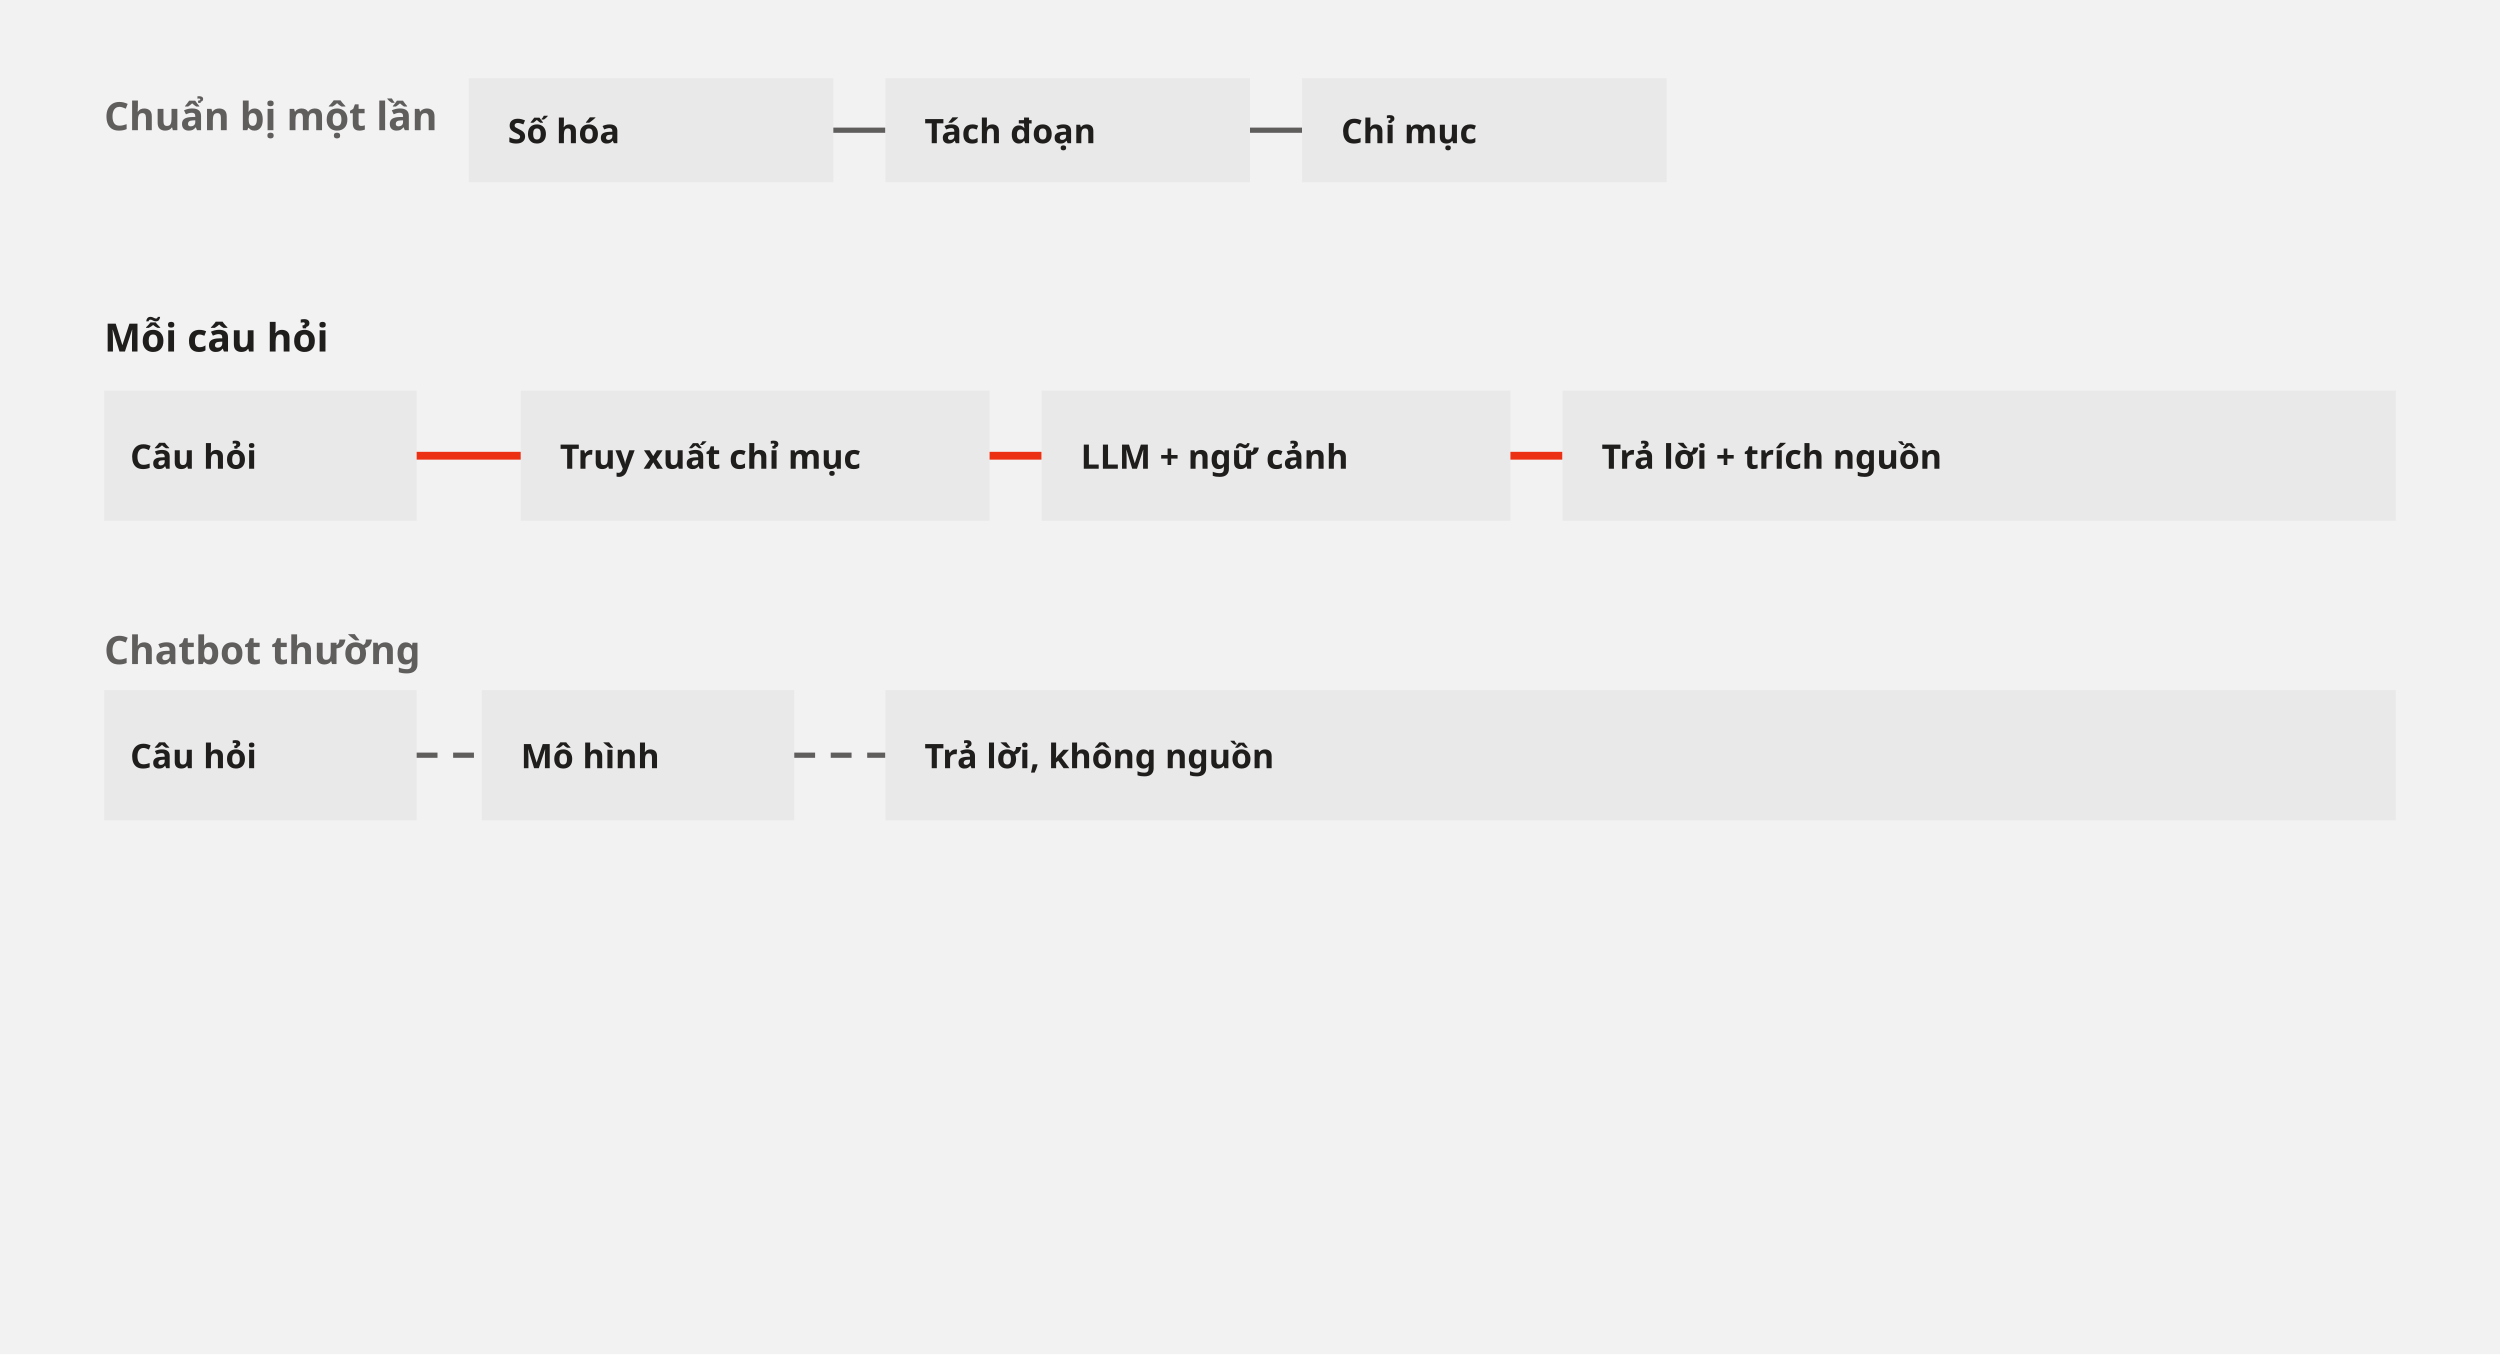
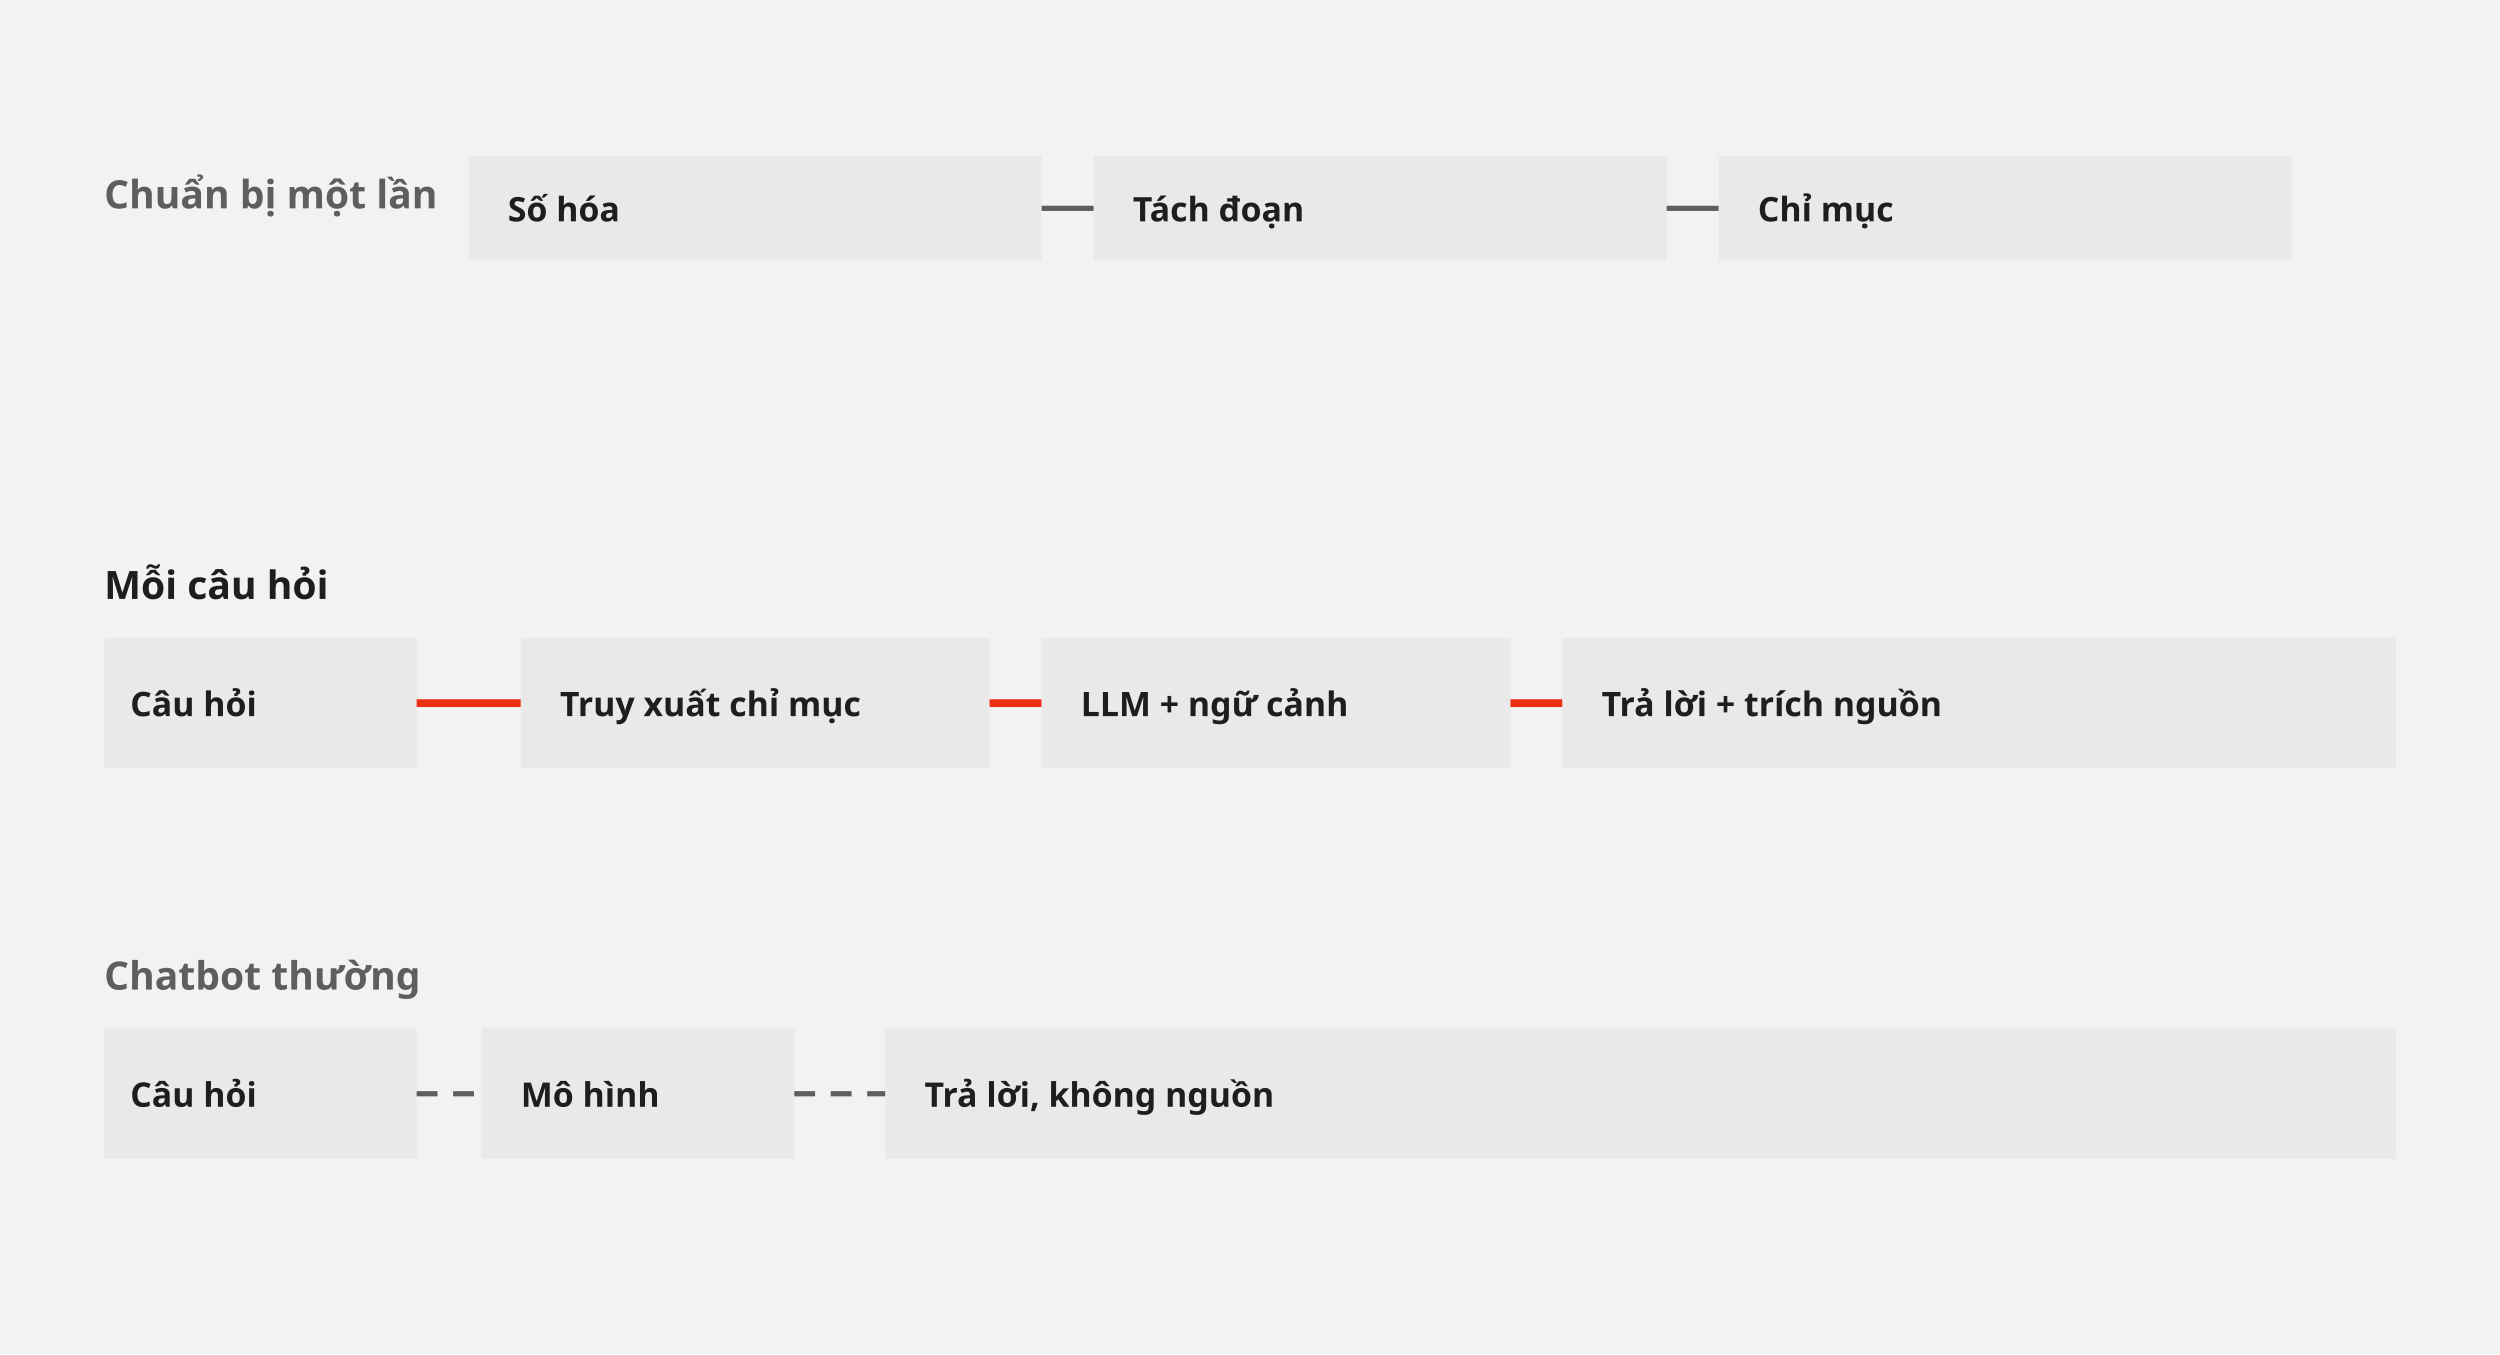
<svg xmlns="http://www.w3.org/2000/svg" viewBox="0 0 960 520" width="960" height="520" role="img" aria-labelledby="ttl dsc" font-family="Archivo, Segoe UI, system-ui, sans-serif">
  <rect width="960" height="520" fill="#f3f2f2" />
-   <text x="40" y="50" font-size="15" font-weight="700" fill="#605d5d">Chuẩn bị một lần</text>
-   <rect x="180" y="30" width="140" height="40" fill="#eae9e9" />
-   <text x="195" y="55" font-size="13" font-weight="700" fill="#201e1d">Số hóa</text>
-   <line x1="320" y1="50" x2="340" y2="50" stroke="#605d5d" stroke-width="2" />
-   <rect x="340" y="30" width="140" height="40" fill="#eae9e9" />
-   <text x="355" y="55" font-size="13" font-weight="700" fill="#201e1d">Tách đoạn</text>
-   <line x1="480" y1="50" x2="500" y2="50" stroke="#605d5d" stroke-width="2" />
-   <rect x="500" y="30" width="140" height="40" fill="#eae9e9" />
-   <text x="515" y="55" font-size="13" font-weight="700" fill="#201e1d">Chỉ mục</text>
-   <text x="40" y="135" font-size="15" font-weight="700" fill="#201e1d">Mỗi câu hỏi</text>
-   <rect x="40" y="150" width="120" height="50" fill="#eae9e9" />
-   <text x="50" y="180" font-size="13" font-weight="700" fill="#201e1d">Câu hỏi</text>
-   <line x1="160" y1="175" x2="200" y2="175" stroke="#ec3013" stroke-width="3" />
-   <rect x="200" y="150" width="180" height="50" fill="#eae9e9" />
-   <text x="215" y="180" font-size="13" font-weight="700" fill="#201e1d">Truy xuất chỉ mục</text>
-   <line x1="380" y1="175" x2="400" y2="175" stroke="#ec3013" stroke-width="3" />
-   <rect x="400" y="150" width="180" height="50" fill="#eae9e9" />
-   <text x="415" y="180" font-size="13" font-weight="700" fill="#201e1d">LLM + ngữ cảnh</text>
-   <line x1="580" y1="175" x2="600" y2="175" stroke="#ec3013" stroke-width="3" />
-   <rect x="600" y="150" width="320" height="50" fill="#eae9e9" />
-   <text x="615" y="180" font-size="13" font-weight="700" fill="#201e1d">Trả lời + trích nguồn</text>
-   <text x="40" y="255" font-size="15" font-weight="700" fill="#605d5d">Chatbot thường</text>
-   <rect x="40" y="265" width="120" height="50" fill="#eae9e9" />
-   <text x="50" y="295" font-size="13" font-weight="700" fill="#201e1d">Câu hỏi</text>
-   <line x1="160" y1="290" x2="185" y2="290" stroke="#605d5d" stroke-width="2" stroke-dasharray="8 6" />
-   <rect x="185" y="265" width="120" height="50" fill="#eae9e9" />
-   <text x="200" y="295" font-size="13" font-weight="700" fill="#201e1d">Mô hình</text>
-   <line x1="305" y1="290" x2="340" y2="290" stroke="#605d5d" stroke-width="2" stroke-dasharray="8 6" />
-   <rect x="340" y="265" width="580" height="50" fill="#eae9e9" />
-   <text x="355" y="295" font-size="13" font-weight="700" fill="#201e1d">Trả lời, không nguồn</text>
+   <text x="40" y="80" font-size="15" font-weight="700" fill="#605d5d">Chuẩn bị một lần</text>
+   <rect x="180" y="60" width="220" height="40" fill="#eae9e9" />
+   <text x="195" y="85" font-size="13" font-weight="700" fill="#201e1d">Số hóa</text>
+   <line x1="400" y1="80" x2="420" y2="80" stroke="#605d5d" stroke-width="2" />
+   <rect x="420" y="60" width="220" height="40" fill="#eae9e9" />
+   <text x="435" y="85" font-size="13" font-weight="700" fill="#201e1d">Tách đoạn</text>
+   <line x1="640" y1="80" x2="660" y2="80" stroke="#605d5d" stroke-width="2" />
+   <rect x="660" y="60" width="220" height="40" fill="#eae9e9" />
+   <text x="675" y="85" font-size="13" font-weight="700" fill="#201e1d">Chỉ mục</text>
+   <text x="40" y="230" font-size="15" font-weight="700" fill="#201e1d">Mỗi câu hỏi</text>
+   <rect x="40" y="245" width="120" height="50" fill="#eae9e9" />
+   <text x="50" y="275" font-size="13" font-weight="700" fill="#201e1d">Câu hỏi</text>
+   <line x1="160" y1="270" x2="200" y2="270" stroke="#ec3013" stroke-width="3" />
+   <rect x="200" y="245" width="180" height="50" fill="#eae9e9" />
+   <text x="215" y="275" font-size="13" font-weight="700" fill="#201e1d">Truy xuất chỉ mục</text>
+   <line x1="380" y1="270" x2="400" y2="270" stroke="#ec3013" stroke-width="3" />
+   <rect x="400" y="245" width="180" height="50" fill="#eae9e9" />
+   <text x="415" y="275" font-size="13" font-weight="700" fill="#201e1d">LLM + ngữ cảnh</text>
+   <line x1="580" y1="270" x2="600" y2="270" stroke="#ec3013" stroke-width="3" />
+   <rect x="600" y="245" width="320" height="50" fill="#eae9e9" />
+   <text x="615" y="275" font-size="13" font-weight="700" fill="#201e1d">Trả lời + trích nguồn</text>
+   <text x="40" y="380" font-size="15" font-weight="700" fill="#605d5d">Chatbot thường</text>
+   <rect x="40" y="395" width="120" height="50" fill="#eae9e9" />
+   <text x="50" y="425" font-size="13" font-weight="700" fill="#201e1d">Câu hỏi</text>
+   <line x1="160" y1="420" x2="185" y2="420" stroke="#605d5d" stroke-width="2" stroke-dasharray="8 6" />
+   <rect x="185" y="395" width="120" height="50" fill="#eae9e9" />
+   <text x="200" y="425" font-size="13" font-weight="700" fill="#201e1d">Mô hình</text>
+   <line x1="305" y1="420" x2="340" y2="420" stroke="#605d5d" stroke-width="2" stroke-dasharray="8 6" />
+   <rect x="340" y="395" width="580" height="50" fill="#eae9e9" />
+   <text x="355" y="425" font-size="13" font-weight="700" fill="#201e1d">Trả lời, không nguồn</text>
</svg>
